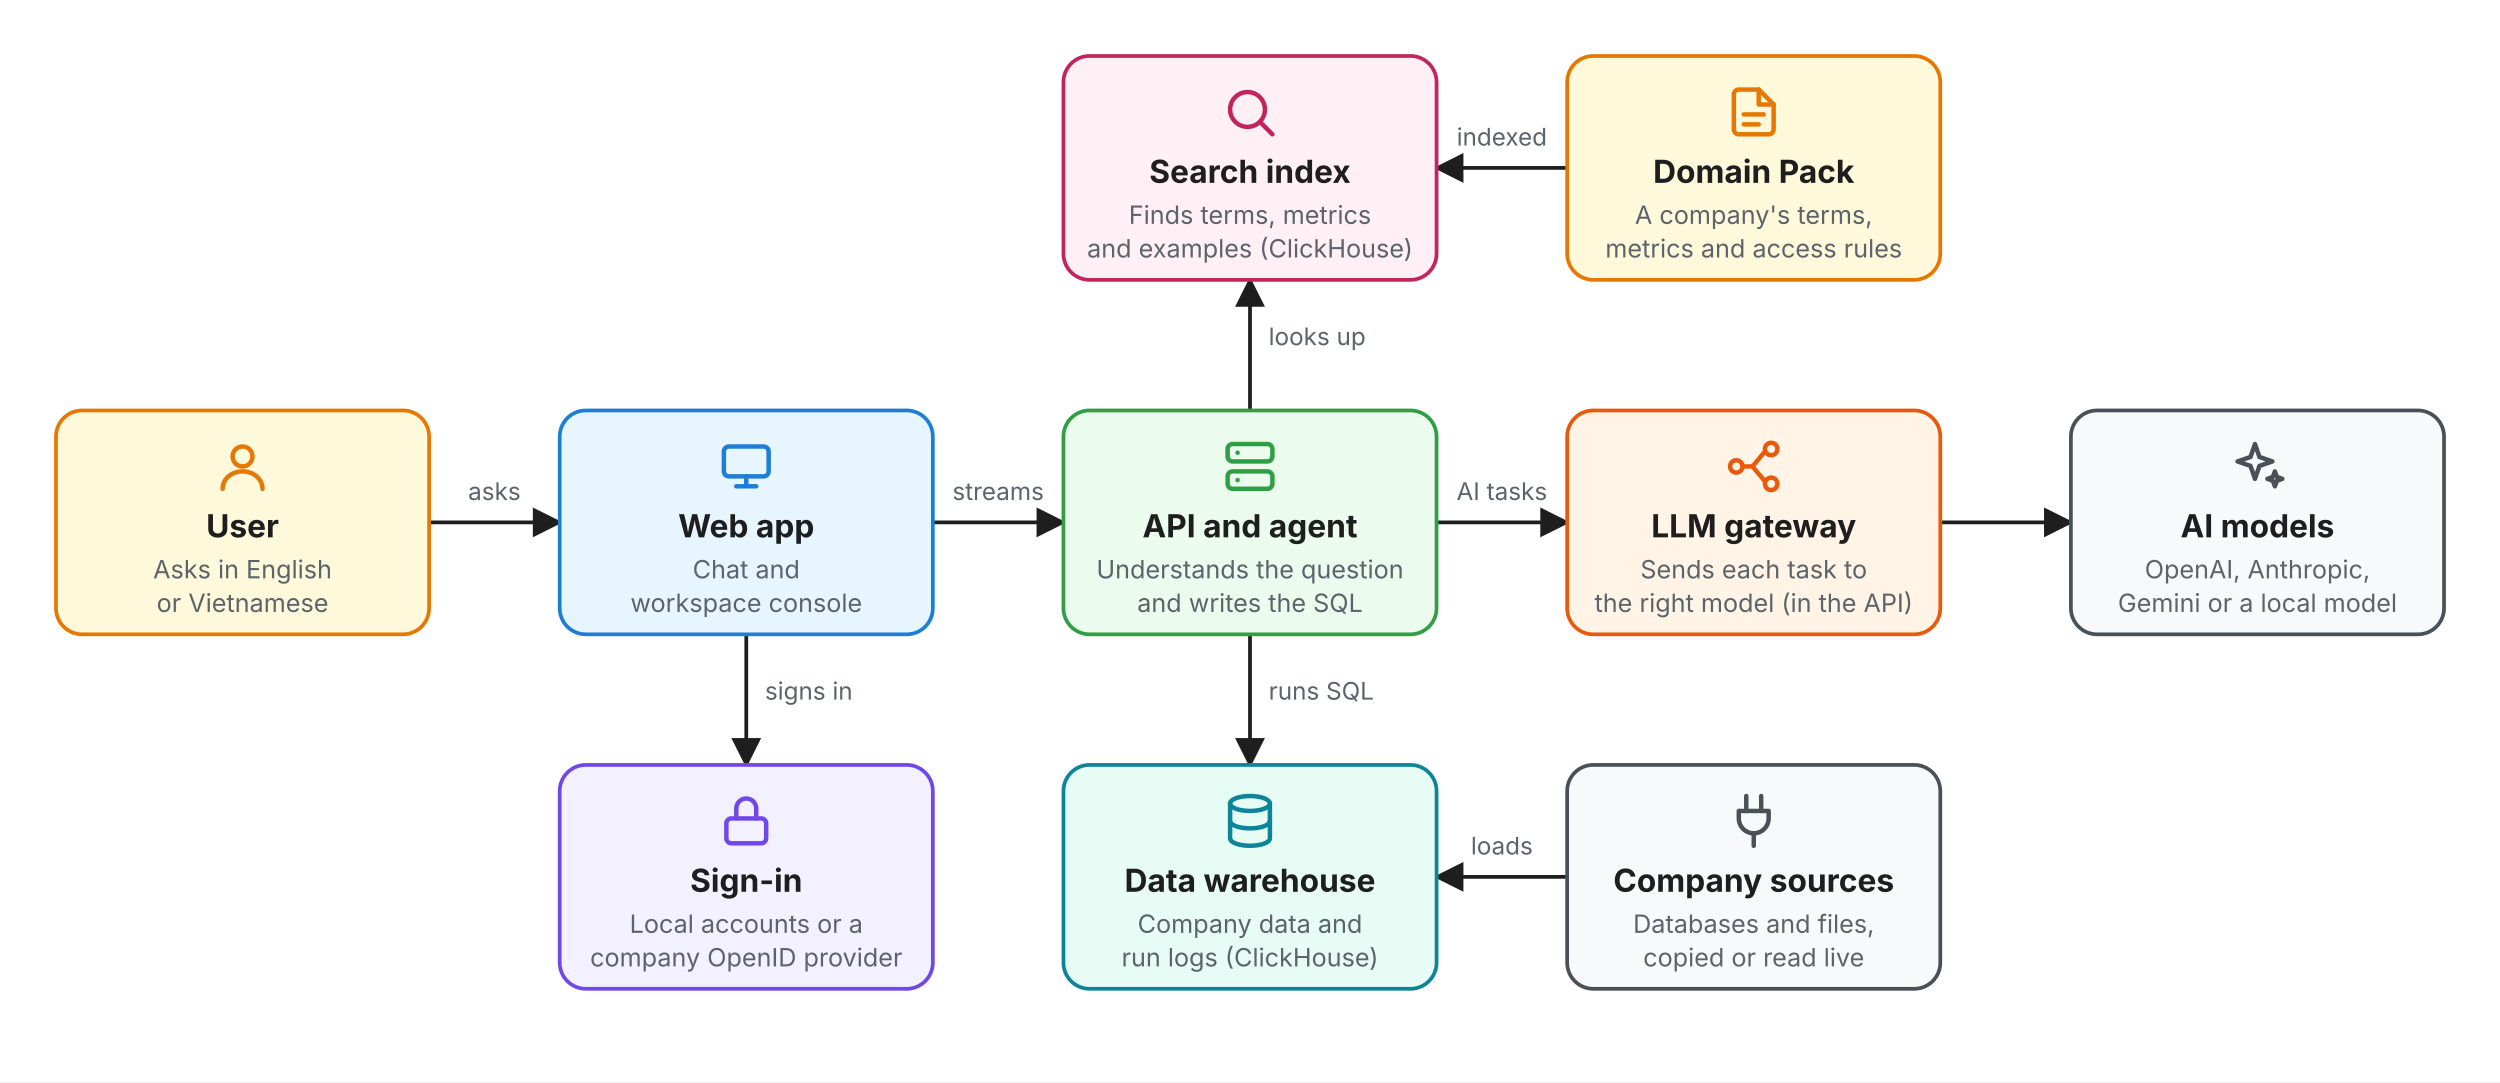
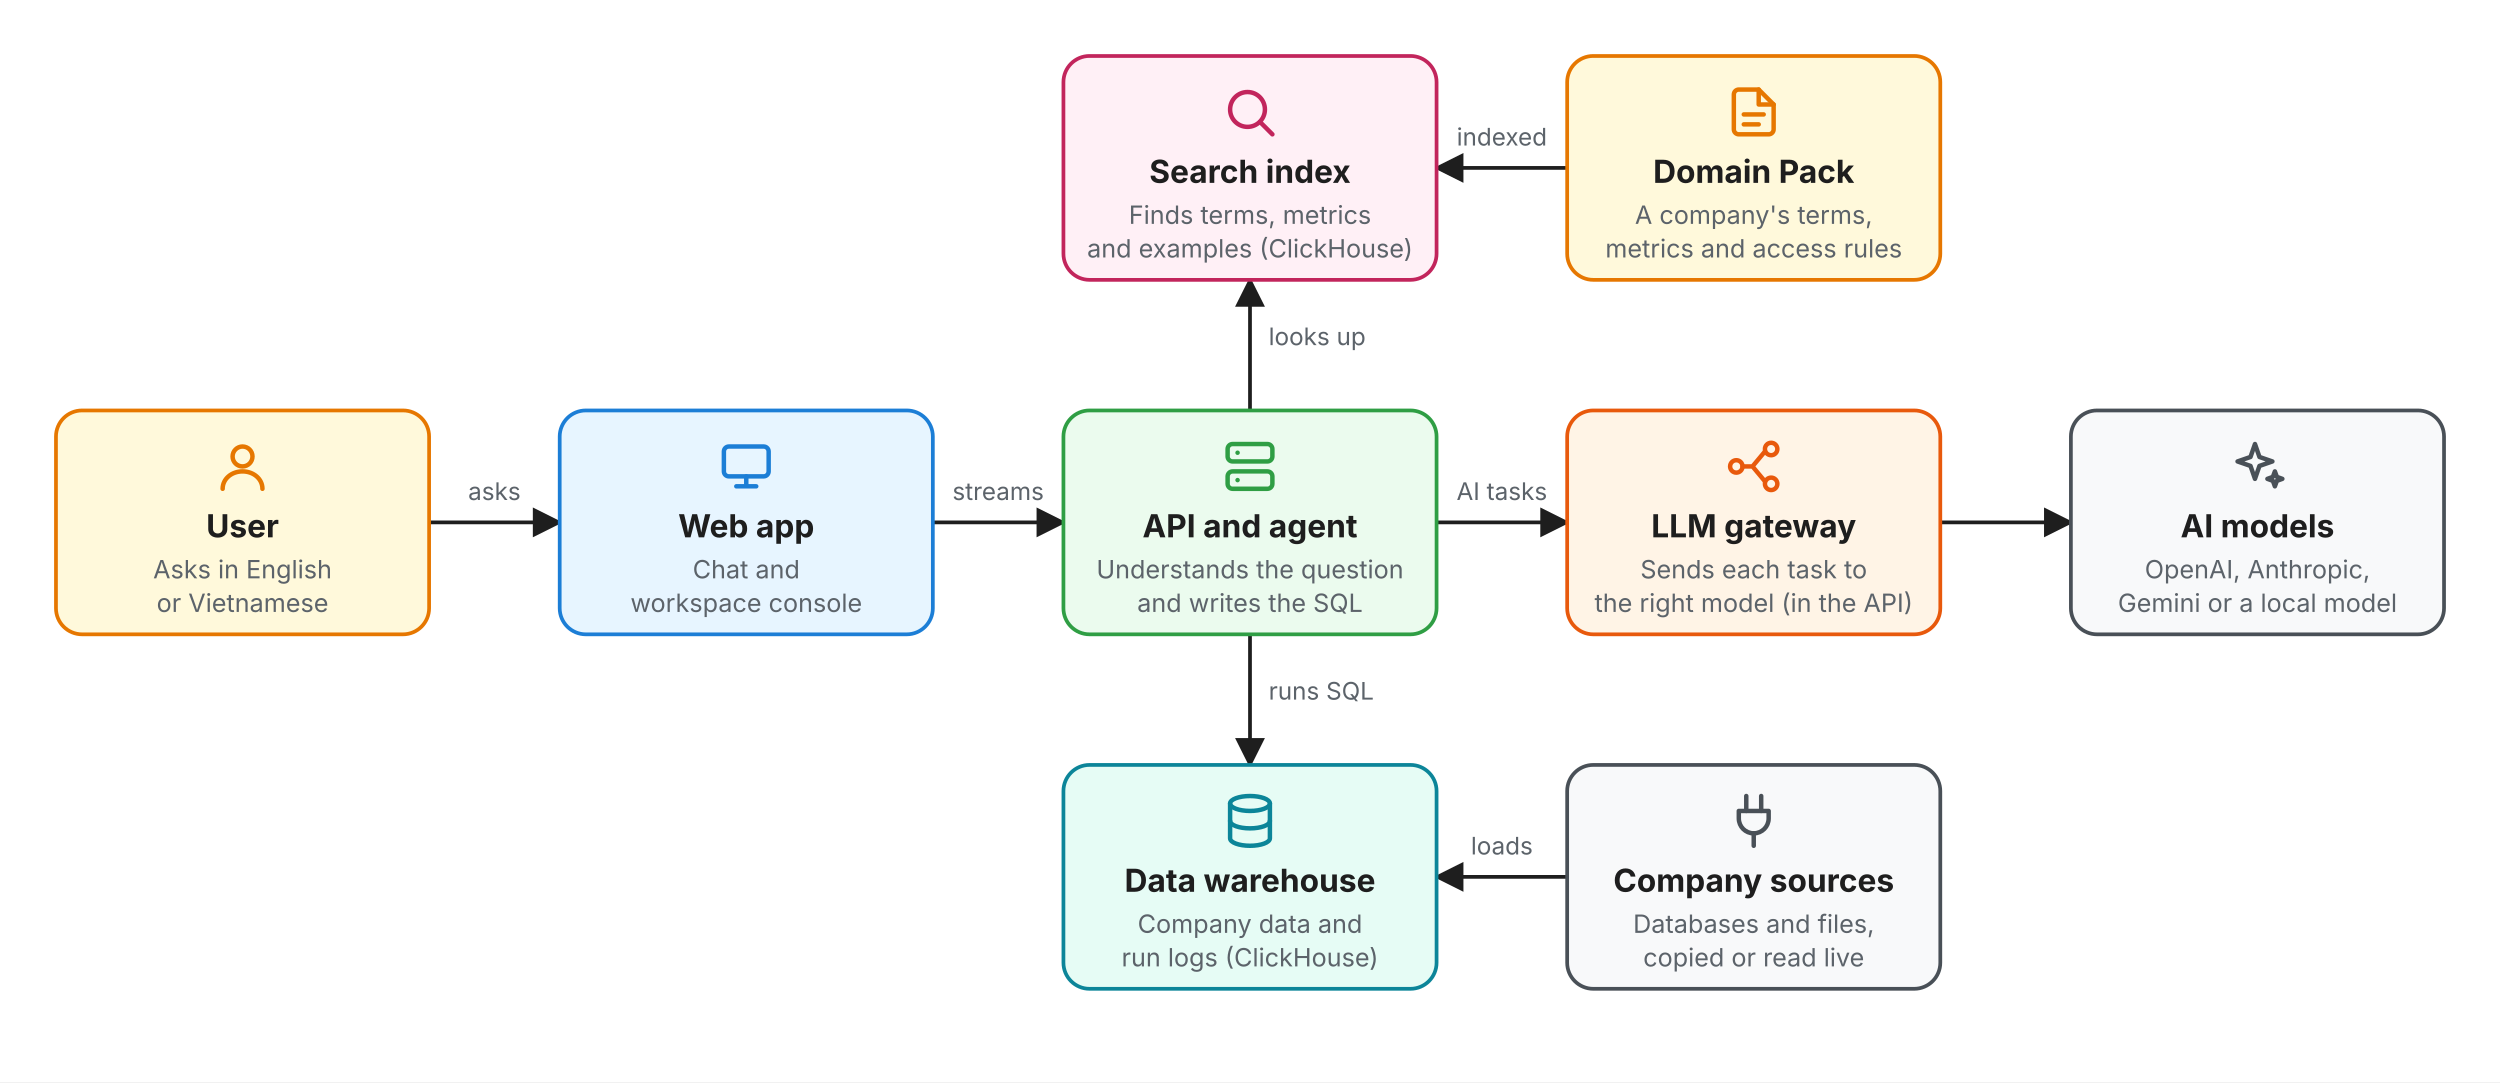
<svg xmlns="http://www.w3.org/2000/svg" width="1340" height="580" viewBox="-30 30 1340 580" font-family="Inter, 'Segoe UI', Helvetica, Arial, sans-serif">
  <rect x="-30" y="30" width="1340" height="580" fill="#ffffff" />
  <defs>
    <marker id="head0" viewBox="0 0 10 10" refX="9" refY="5" markerWidth="8" markerHeight="8" orient="auto-start-reverse">
      <path d="M0,0 L10,5 L0,10 z" fill="#1e1e1e" />
    </marker>
  </defs>
  <polyline points="200,310 270,310" fill="none" stroke="#1e1e1e" stroke-width="2" marker-end="url(#head0)" />
  <polyline points="470,310 540,310" fill="none" stroke="#1e1e1e" stroke-width="2" marker-end="url(#head0)" />
  <polyline points="740,310 810,310" fill="none" stroke="#1e1e1e" stroke-width="2" marker-end="url(#head0)" />
  <polyline points="1010,310 1080,310" fill="none" stroke="#1e1e1e" stroke-width="2" marker-end="url(#head0)" />
-   <polyline points="370,370 370,440" fill="none" stroke="#1e1e1e" stroke-width="2" marker-end="url(#head0)" />
  <polyline points="640,250 640,180" fill="none" stroke="#1e1e1e" stroke-width="2" marker-end="url(#head0)" />
  <polyline points="640,370 640,440" fill="none" stroke="#1e1e1e" stroke-width="2" marker-end="url(#head0)" />
  <polyline points="810,500 740,500" fill="none" stroke="#1e1e1e" stroke-width="2" marker-end="url(#head0)" />
  <polyline points="810,120 740,120" fill="none" stroke="#1e1e1e" stroke-width="2" marker-end="url(#head0)" />
  <rect x="540" y="60" width="200" height="120" rx="14" fill="#fff0f6" stroke="#c2255c" stroke-width="2" />
  <svg x="624.0" y="74" width="32" height="32" viewBox="0 0 24 24" fill="none" stroke="#c2255c" stroke-width="1.8" stroke-linecap="round" stroke-linejoin="round">
    <circle cx="11" cy="11" r="7" />
    <path d="M21 21l-5-5" />
  </svg>
  <text x="640.0" y="128" font-size="17" font-weight="700" fill="#1e1e1e" text-anchor="middle">Search index</text>
  <text x="640.0" y="150" font-size="13.5" fill="#5c636a" text-anchor="middle">Finds terms, metrics</text>
  <text x="640.0" y="168" font-size="13.5" fill="#5c636a" text-anchor="middle">and examples (ClickHouse)</text>
  <rect x="810" y="60" width="200" height="120" rx="14" fill="#fff9db" stroke="#e67700" stroke-width="2" />
  <svg x="894.0" y="74" width="32" height="32" viewBox="0 0 24 24" fill="none" stroke="#e67700" stroke-width="1.8" stroke-linecap="round" stroke-linejoin="round">
    <path d="M14 3H6a2 2 0 0 0-2 2v14a2 2 0 0 0 2 2h12a2 2 0 0 0 2-2V9z" />
    <path d="M14 3v6h6M8 13h8M8 17h6" />
  </svg>
  <text x="910.0" y="128" font-size="17" font-weight="700" fill="#1e1e1e" text-anchor="middle">Domain Pack</text>
  <text x="910.0" y="150" font-size="13.5" fill="#5c636a" text-anchor="middle">A company's terms,</text>
  <text x="910.0" y="168" font-size="13.5" fill="#5c636a" text-anchor="middle">metrics and access rules</text>
  <rect x="0" y="250" width="200" height="120" rx="14" fill="#fff9db" stroke="#e67700" stroke-width="2" />
  <svg x="84.0" y="264" width="32" height="32" viewBox="0 0 24 24" fill="none" stroke="#e67700" stroke-width="1.8" stroke-linecap="round" stroke-linejoin="round">
    <circle cx="12" cy="8" r="4" />
    <path d="M4 21c0-4 3.6-7 8-7s8 3 8 7" />
  </svg>
  <text x="100.0" y="318" font-size="17" font-weight="700" fill="#1e1e1e" text-anchor="middle">User</text>
  <text x="100.0" y="340" font-size="13.5" fill="#5c636a" text-anchor="middle">Asks in English</text>
  <text x="100.0" y="358" font-size="13.5" fill="#5c636a" text-anchor="middle">or Vietnamese</text>
  <rect x="270" y="250" width="200" height="120" rx="14" fill="#e7f5ff" stroke="#1c7ed6" stroke-width="2" />
  <svg x="354.0" y="264" width="32" height="32" viewBox="0 0 24 24" fill="none" stroke="#1c7ed6" stroke-width="1.8" stroke-linecap="round" stroke-linejoin="round">
    <rect x="3" y="4" width="18" height="12" rx="2" />
    <path d="M8 20h8M12 16v4" />
  </svg>
  <text x="370.0" y="318" font-size="17" font-weight="700" fill="#1e1e1e" text-anchor="middle">Web app</text>
  <text x="370.0" y="340" font-size="13.5" fill="#5c636a" text-anchor="middle">Chat and</text>
  <text x="370.0" y="358" font-size="13.5" fill="#5c636a" text-anchor="middle">workspace console</text>
  <rect x="540" y="250" width="200" height="120" rx="14" fill="#ebfbee" stroke="#2f9e44" stroke-width="2" />
  <svg x="624.0" y="264" width="32" height="32" viewBox="0 0 24 24" fill="none" stroke="#2f9e44" stroke-width="1.8" stroke-linecap="round" stroke-linejoin="round">
    <rect x="3" y="3" width="18" height="7" rx="2" />
    <rect x="3" y="14" width="18" height="7" rx="2" />
    <path d="M7 6.5h.01M7 17.5h.01" />
  </svg>
  <text x="640.0" y="318" font-size="17" font-weight="700" fill="#1e1e1e" text-anchor="middle">API and agent</text>
  <text x="640.0" y="340" font-size="13.5" fill="#5c636a" text-anchor="middle">Understands the question</text>
  <text x="640.0" y="358" font-size="13.5" fill="#5c636a" text-anchor="middle">and writes the SQL</text>
  <rect x="810" y="250" width="200" height="120" rx="14" fill="#fff4e6" stroke="#e8590c" stroke-width="2" />
  <svg x="894.0" y="264" width="32" height="32" viewBox="0 0 24 24" fill="none" stroke="#e8590c" stroke-width="1.8" stroke-linecap="round" stroke-linejoin="round">
    <circle cx="5" cy="12" r="2.5" />
    <circle cx="19" cy="5" r="2.5" />
    <circle cx="19" cy="19" r="2.5" />
    <path d="M7.5 12h4l5-6M11.5 12l5 6" />
  </svg>
  <text x="910.0" y="318" font-size="17" font-weight="700" fill="#1e1e1e" text-anchor="middle">LLM gateway</text>
  <text x="910.0" y="340" font-size="13.5" fill="#5c636a" text-anchor="middle">Sends each task to</text>
  <text x="910.0" y="358" font-size="13.5" fill="#5c636a" text-anchor="middle">the right model (in the API)</text>
  <rect x="1080" y="250" width="200" height="120" rx="14" fill="#f8f9fa" stroke="#495057" stroke-width="2" />
  <svg x="1164.0" y="264" width="32" height="32" viewBox="0 0 24 24" fill="none" stroke="#495057" stroke-width="1.8" stroke-linecap="round" stroke-linejoin="round">
    <path d="M11 3l1.8 5.2L18 10l-5.2 1.8L11 17l-1.8-5.2L4 10l5.2-1.8z" />
    <path d="M19 14l.8 2.2L22 17l-2.2.8L19 20l-.8-2.2L16 17l2.2-.8z" />
  </svg>
  <text x="1180.0" y="318" font-size="17" font-weight="700" fill="#1e1e1e" text-anchor="middle">AI models</text>
  <text x="1180.0" y="340" font-size="13.5" fill="#5c636a" text-anchor="middle">OpenAI, Anthropic,</text>
  <text x="1180.0" y="358" font-size="13.5" fill="#5c636a" text-anchor="middle">Gemini or a local model</text>
-   <rect x="270" y="440" width="200" height="120" rx="14" fill="#f3f0ff" stroke="#7048e8" stroke-width="2" />
-   <svg x="354.0" y="454" width="32" height="32" viewBox="0 0 24 24" fill="none" stroke="#7048e8" stroke-width="1.8" stroke-linecap="round" stroke-linejoin="round">
-     <rect x="4" y="11" width="16" height="10" rx="2" />
-     <path d="M8 11V7a4 4 0 0 1 8 0v4" />
-   </svg>
-   <text x="370.0" y="508" font-size="17" font-weight="700" fill="#1e1e1e" text-anchor="middle">Sign-in</text>
-   <text x="370.0" y="530" font-size="13.5" fill="#5c636a" text-anchor="middle">Local accounts or a</text>
-   <text x="370.0" y="548" font-size="13.5" fill="#5c636a" text-anchor="middle">company OpenID provider</text>
  <rect x="540" y="440" width="200" height="120" rx="14" fill="#e6fcf5" stroke="#0c8599" stroke-width="2" />
  <svg x="624.0" y="454" width="32" height="32" viewBox="0 0 24 24" fill="none" stroke="#0c8599" stroke-width="1.8" stroke-linecap="round" stroke-linejoin="round">
    <ellipse cx="12" cy="5" rx="8" ry="3" />
    <path d="M4 5v14c0 1.7 3.6 3 8 3s8-1.3 8-3V5" />
    <path d="M4 12c0 1.7 3.6 3 8 3s8-1.3 8-3" />
  </svg>
  <text x="640.0" y="508" font-size="17" font-weight="700" fill="#1e1e1e" text-anchor="middle">Data warehouse</text>
  <text x="640.0" y="530" font-size="13.5" fill="#5c636a" text-anchor="middle">Company data and</text>
  <text x="640.0" y="548" font-size="13.5" fill="#5c636a" text-anchor="middle">run logs (ClickHouse)</text>
  <rect x="810" y="440" width="200" height="120" rx="14" fill="#f8f9fa" stroke="#495057" stroke-width="2" />
  <svg x="894.0" y="454" width="32" height="32" viewBox="0 0 24 24" fill="none" stroke="#495057" stroke-width="1.8" stroke-linecap="round" stroke-linejoin="round">
    <path d="M9 2v6M15 2v6" />
    <path d="M6 8h12v3a6 6 0 0 1-12 0z" />
    <path d="M12 17v5" />
  </svg>
  <text x="910.0" y="508" font-size="17" font-weight="700" fill="#1e1e1e" text-anchor="middle">Company sources</text>
  <text x="910.0" y="530" font-size="13.5" fill="#5c636a" text-anchor="middle">Databases and files,</text>
  <text x="910.0" y="548" font-size="13.5" fill="#5c636a" text-anchor="middle">copied or read live</text>
  <text x="235" y="298" font-size="13" fill="#5c636a" text-anchor="middle">asks</text>
  <text x="505" y="298" font-size="13" fill="#5c636a" text-anchor="middle">streams</text>
  <text x="775" y="298" font-size="13" fill="#5c636a" text-anchor="middle">AI tasks</text>
-   <text x="380" y="405" font-size="13" fill="#5c636a" text-anchor="start">signs in</text>
  <text x="650" y="215" font-size="13" fill="#5c636a" text-anchor="start">looks up</text>
  <text x="650" y="405" font-size="13" fill="#5c636a" text-anchor="start">runs SQL</text>
  <text x="775" y="488" font-size="13" fill="#5c636a" text-anchor="middle">loads</text>
  <text x="775" y="108" font-size="13" fill="#5c636a" text-anchor="middle">indexed</text>
</svg>
